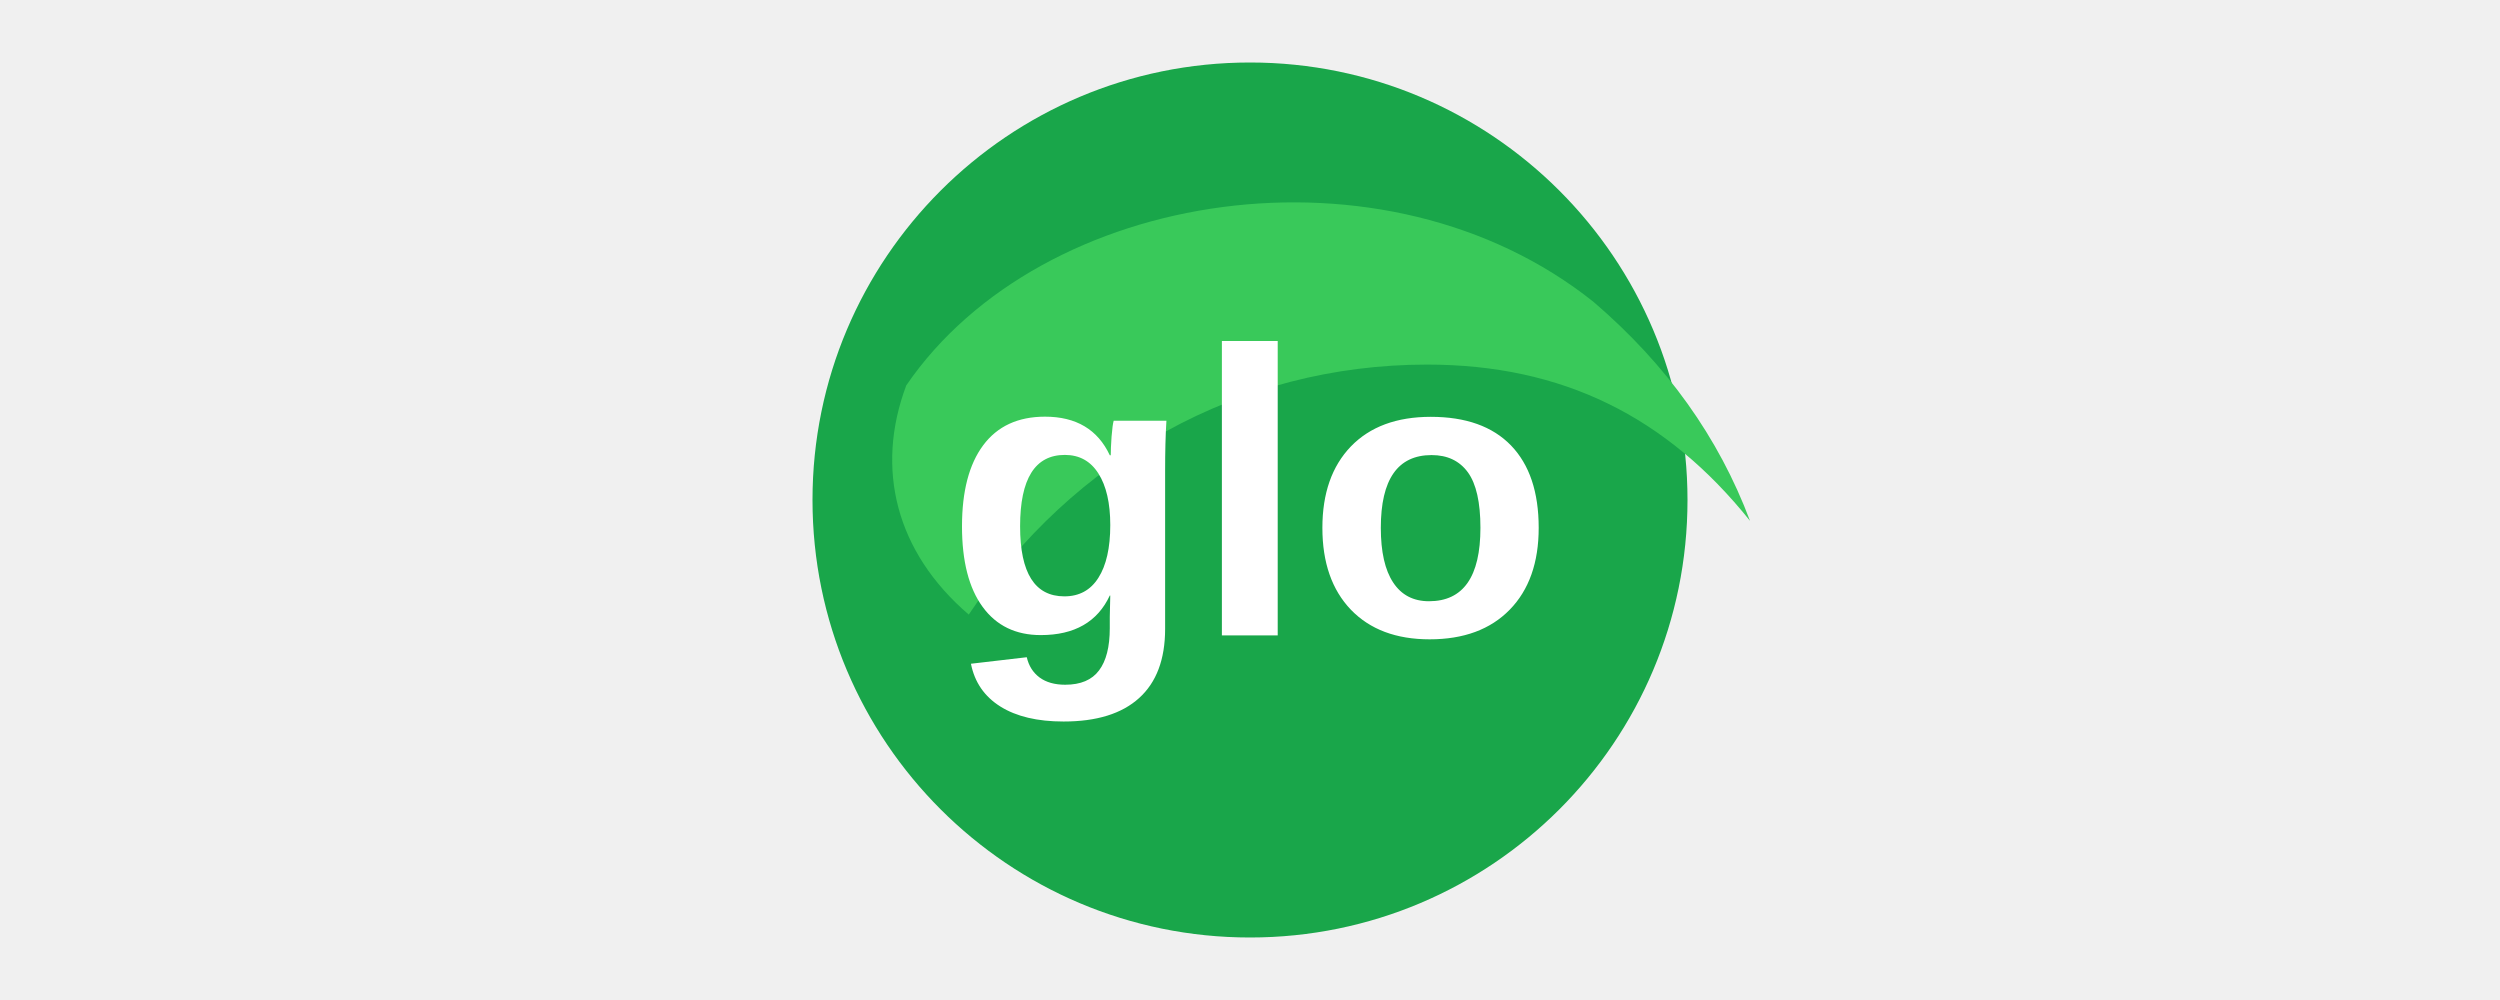
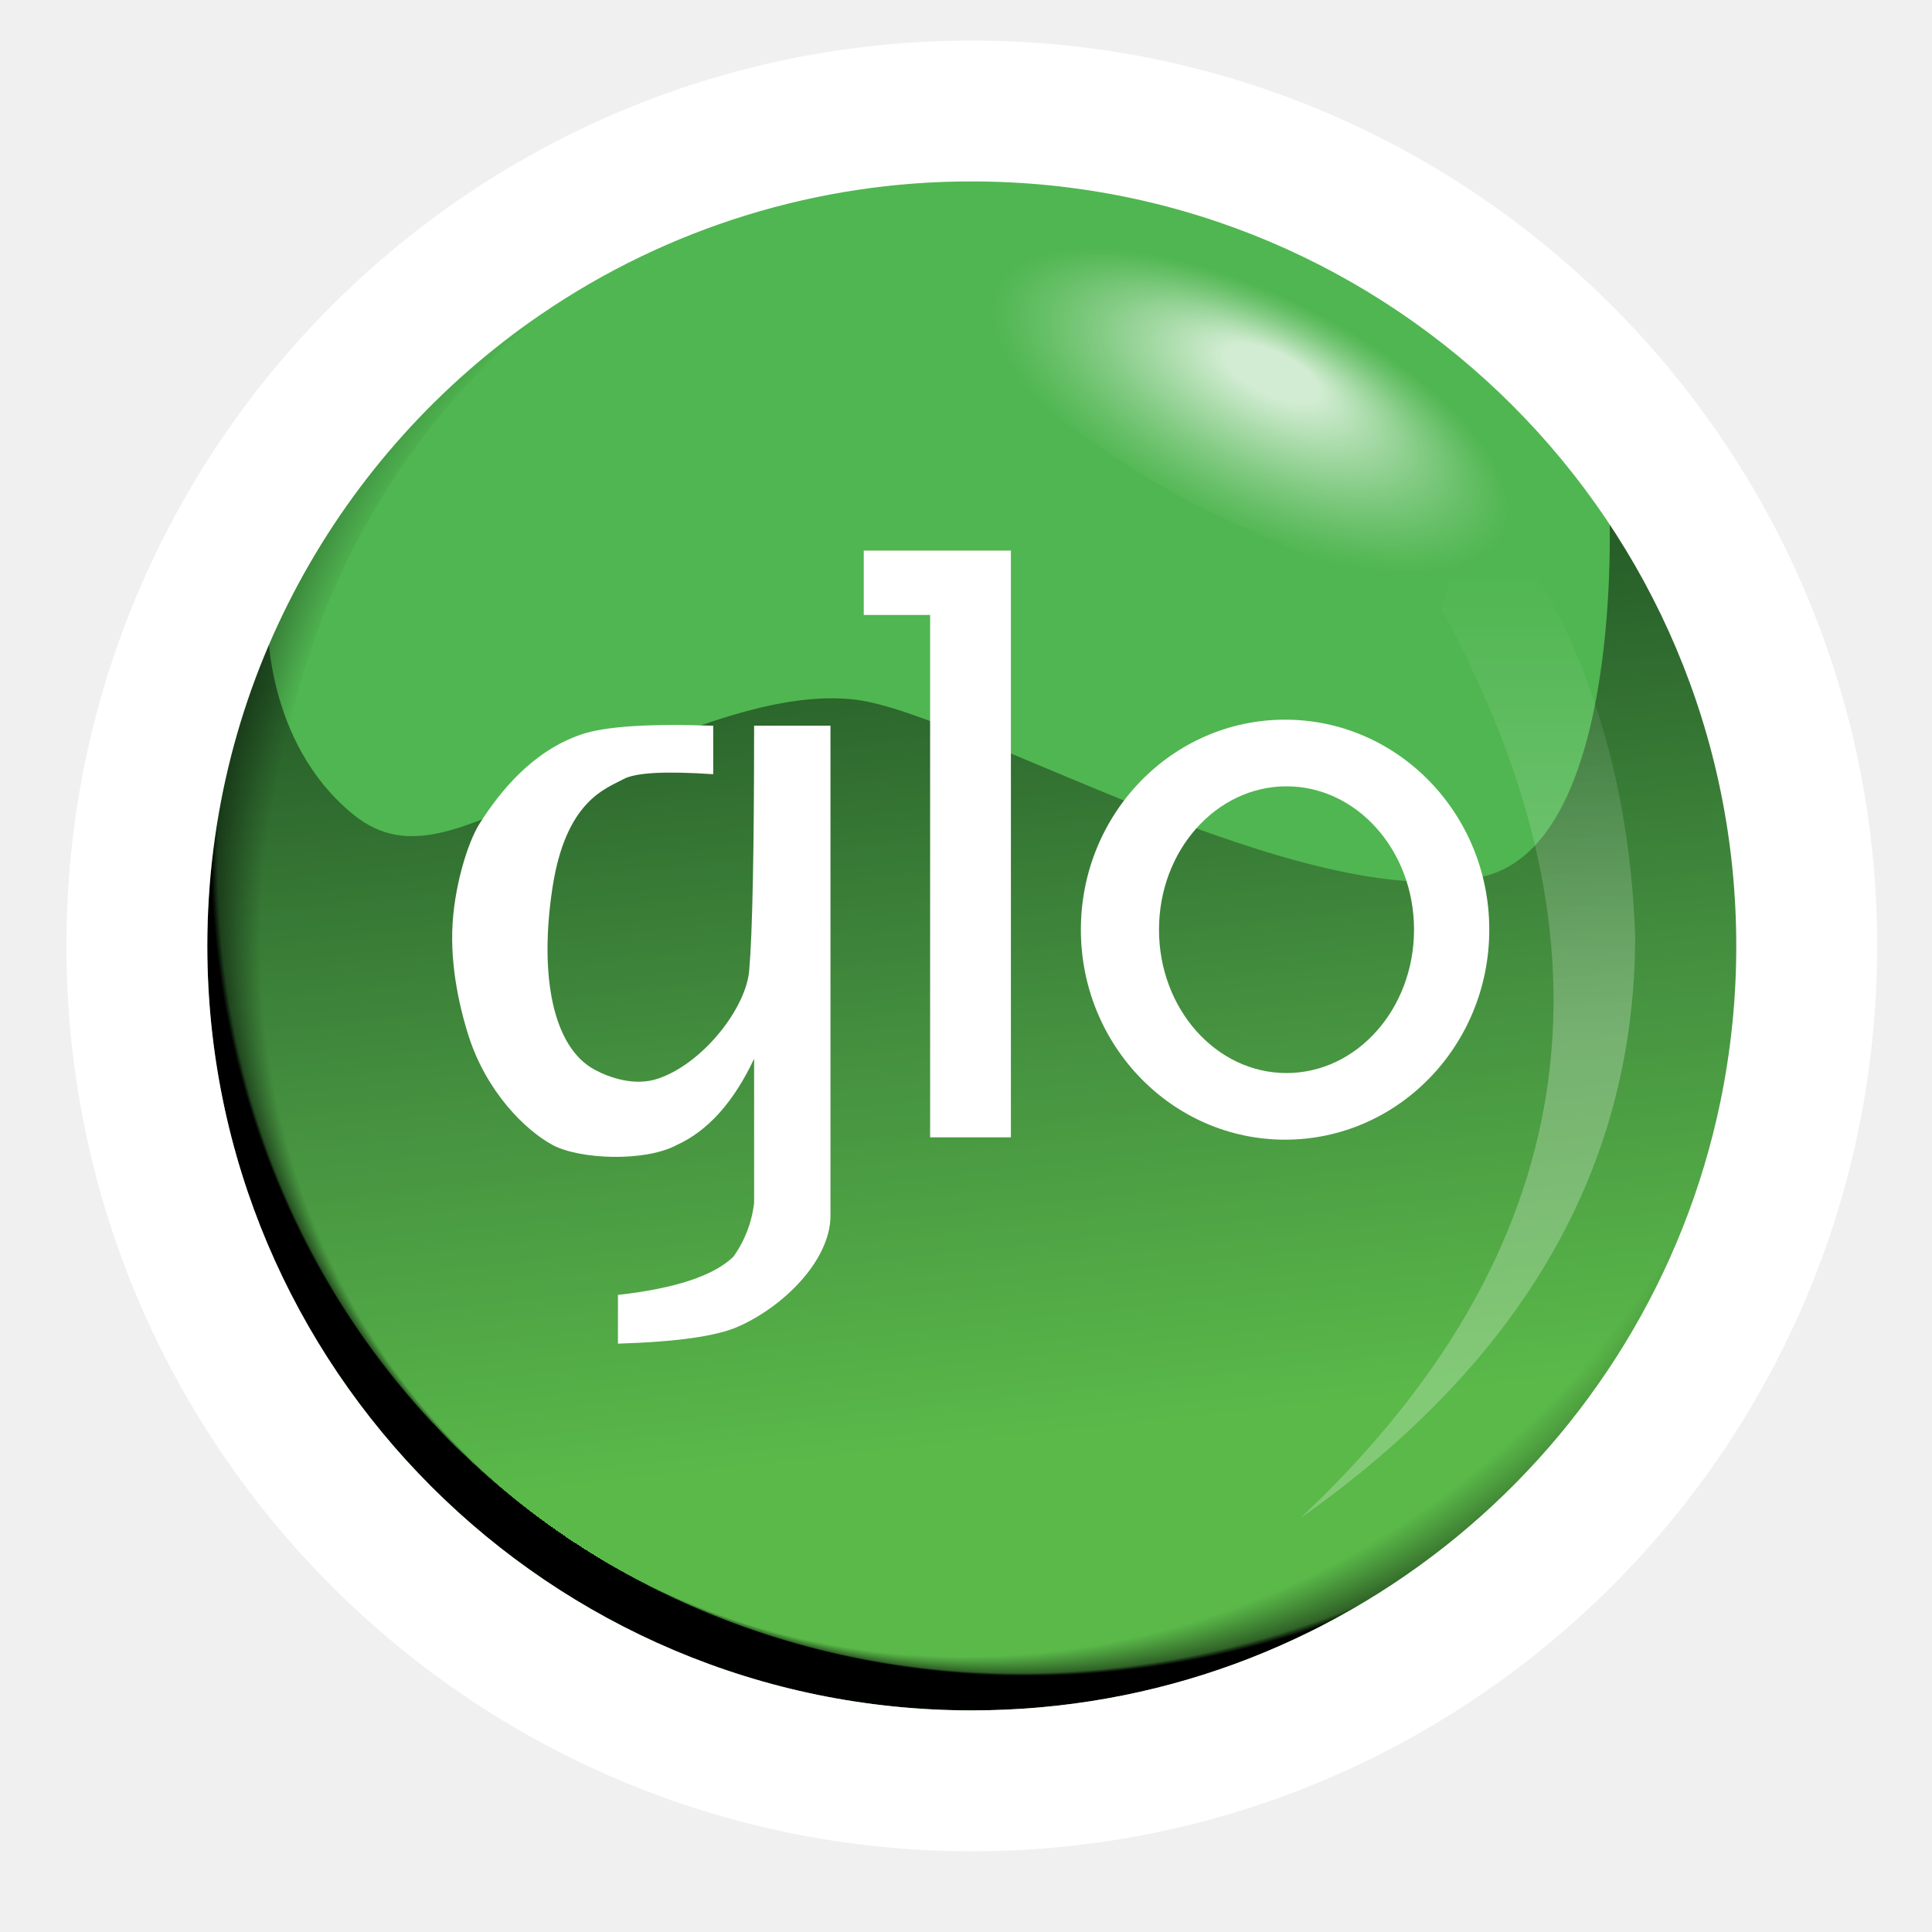
- <svg xmlns="http://www.w3.org/2000/svg" viewBox="0 0 240 96" role="img" aria-labelledby="title desc">
-   <circle cx="120" cy="48" r="42" fill="#19a64a" />
-   <path d="M87 37c13-19 46-24 66-8 7 6 12 13 15 21-8-10-18-15-31-15-18 0-34 9-44 24-7-6-9-14-6-22z" fill="#39c95a" />
-   <text x="120" y="61" text-anchor="middle" font-family="Arial,Helvetica,sans-serif" font-size="39" font-weight="700" fill="#fff">glo</text>
+ <svg xmlns="http://www.w3.org/2000/svg" viewBox="0 0 1000 1000">
+   <defs>
+     <linearGradient id="a" x1="484.48" y1="319.34" x2="536.14" y2="785.87" gradientUnits="userSpaceOnUse">
+       <stop offset="0" stop-color="#123214" />
+       <stop offset="0.46" stop-color="#3e7c37" />
+       <stop offset="0.91" stop-color="#5fbb46" />
+     </linearGradient>
+     <linearGradient id="b" x1="4812.32" y1="-2121.07" x2="4812.32" y2="-2122.13" gradientTransform="matrix(115.64, 0, 0, -355.9, -555713.76, -754599.8)" gradientUnits="userSpaceOnUse">
+       <stop offset="0" stop-color="#fff" stop-opacity="0" />
+       <stop offset="0.64" stop-color="#fff" stop-opacity="0.43" />
+       <stop offset="1" stop-color="#fff" stop-opacity="0.42" />
+     </linearGradient>
+     <radialGradient id="c" cx="1772.25" cy="-341.52" fy="-409.149" r="151.52" gradientTransform="matrix(1.17, 0.59, -0.28, 0.47, -1527.13, -664.3)" gradientUnits="userSpaceOnUse">
+       <stop offset="0.13" stop-color="#fff" />
+       <stop offset="0.29" stop-color="#fff" stop-opacity="0.69" />
+       <stop offset="0.45" stop-color="#fff" stop-opacity="0.4" />
+       <stop offset="0.59" stop-color="#fff" stop-opacity="0.18" />
+       <stop offset="0.69" stop-color="#fff" stop-opacity="0.05" />
+       <stop offset="0.74" stop-color="#fff" stop-opacity="0" />
+     </radialGradient>
+     <radialGradient id="d" cx="570.86" cy="398.43" fx="613.1" fy="841.348" r="444.93" gradientTransform="translate(410.75 -300.75) rotate(39.84) scale(1 1.09)" gradientUnits="userSpaceOnUse">
+       <stop offset="0.86" stop-opacity="0" />
+       <stop offset="0.98" stop-opacity="0.47" />
+       <stop offset="1" />
+     </radialGradient>
+   </defs>
+   <circle cx="502.49" cy="490.94" r="401.79" style="fill:#50b651" />
+   <path d="M903.05,489.81c0,222.6-180.45,403.05-403,403.05S97,712.41,97,489.81c0-98.47,2.76-113.11,41.52-169.17,0,0-2,63.32,44.43,101,28.87,23.41,59,6.51,114.15-18.89,59.66-27.5,108.16-45.24,146-40.56,57,7.06,232.69,112.57,324.38,91.56C840.73,437,833,264.3,833,264.3,913,342.42,903.05,395.22,903.05,489.81Z" style="fill-rule:evenodd;opacity:0.663;isolation:isolate;fill:url(#a)" />
+   <path d="M673,785.86q218.65-205.67,72.69-471.24.74.54,18.06-62.32,77.68,94.07,82.61,232.22Q846.32,663.46,673,785.86Z" style="fill-rule:evenodd;opacity:0.586;isolation:isolate;fill:url(#b)" />
+   <path d="M603.86,253.13C533.5,214.19,452.78,135.86,463.51,119.41s150-13.62,220.37,25.32,130.26,155.75,119.54,172.2S674.22,292.07,603.86,253.13Z" style="fill-rule:evenodd;opacity:0.744;isolation:isolate;fill:url(#c)" />
+   <path d="M665.15,589.89c-58.37,0-105.69-48.67-105.69-108.7S606.78,372.5,665.15,372.5s105.7,48.66,105.7,108.69S723.53,589.89,665.15,589.89Zm.75-34.48c36.43,0,66-33.23,66-74.22S702.33,407,665.9,407s-66,33.23-66,74.21S629.47,555.41,665.9,555.41Z" style="fill:#fff;fill-rule:evenodd" />
+   <polygon points="447.08 284.98 523.24 284.98 523.24 588.68 481.43 588.68 481.43 318.29 447.08 318.29 447.08 284.98" style="fill:#fff;fill-rule:evenodd" />
+   <path d="M390.32,375.59h39.53V629.21c0,23.11-24.31,47.18-48,57.54q-16.8,7.34-62,8.72V670.24q44.21-4.93,59.68-19.67a59.29,59.29,0,0,0,10.8-28.06V548q-15.85,33.63-39.92,44.59c-16.68,9-50.63,7.52-64.49,0s-34.19-27.32-43.51-56.81c-2.58-8.14-9-30.29-8.33-53.76.6-22.35,8-46,14.15-55.72,10.56-16.6,27.21-37.39,52.43-46.08q18.48-6.37,68.5-4.58v25.09q-37.17-2.51-46.38,2.51c-9.21,5-30,11.17-36.86,56.48s.2,82.39,21.95,94c7.45,4,20.63,8.73,32.81,4.56,23.4-8,45.42-36.53,47.1-55.86Q390.32,473,390.32,375.59Z" style="fill:#fff;fill-rule:evenodd" />
+   <path d="M890.42,570.48C853.09,750.23,693.81,885.29,503,885.29c-218.53,0-395.69-177.16-395.69-395.69,0-135.76,68.37-255.55,172.55-326.8C195.21,233,141.31,339.05,141.31,457.64c0,211.53,171.48,383,383,383C696.57,840.64,842.25,726.93,890.42,570.48Z" style="fill-rule:evenodd;fill:url(#d)" />
+   <path d="M503,21C244.2,21,34.39,230.8,34.39,489.6S244.2,958.21,503,958.21,971.61,748.4,971.61,489.6,761.8,21,503,21Zm0,864.3c-218.53,0-395.69-177.16-395.69-395.69,0-135.76,68.37-255.55,172.55-326.8A393.82,393.82,0,0,1,503,93.91c218.53,0,395.69,177.15,395.69,395.69a397.6,397.6,0,0,1-8.27,80.88C853.09,750.23,693.81,885.29,503,885.29Z" style="fill:#fff;fill-rule:evenodd" />
</svg>
